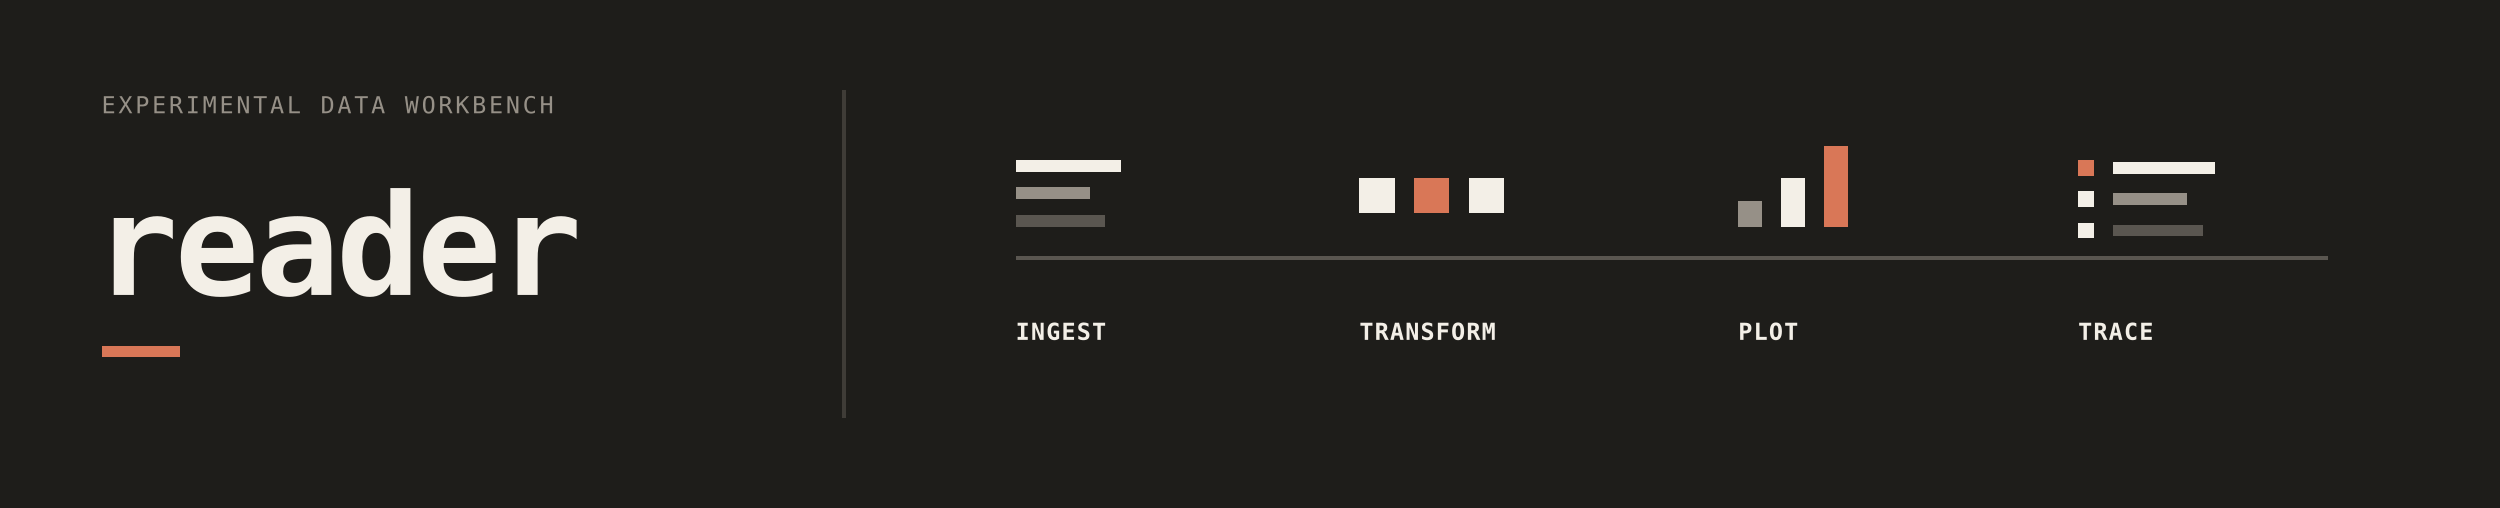
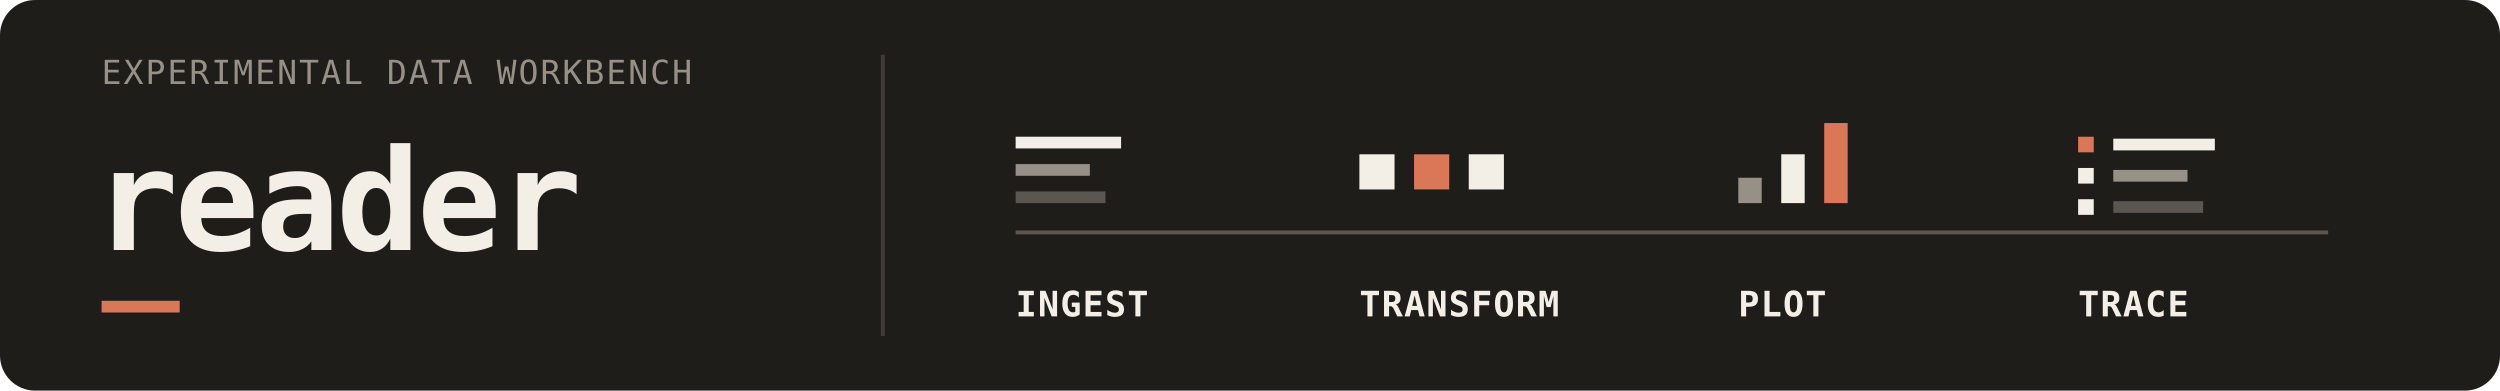
- <svg xmlns="http://www.w3.org/2000/svg" width="1280" height="260" viewBox="0 0 1280 260" fill="none" shape-rendering="crispEdges">
-   <rect width="1280" height="260" fill="#1E1D1A" />
+ <svg xmlns="http://www.w3.org/2000/svg" width="1280" height="200" viewBox="0 0 1280 200" fill="none" shape-rendering="geometricPrecision">
+   <rect width="1280" height="200" rx="18" fill="#1E1D1A" />
  <g font-family="Menlo, Monaco, Consolas, monospace">
-     <text x="52" y="58" fill="#969087" font-size="12" letter-spacing="1.4">EXPERIMENTAL DATA WORKBENCH</text>
-     <text x="48" y="151" fill="#F3EFE7" font-size="72" font-weight="700" letter-spacing="-2">reader</text>
-     <rect x="52" y="177" width="40" height="6" fill="#D97757" />
+     <text x="52" y="43" fill="#969087" font-size="17" letter-spacing="1">EXPERIMENTAL DATA WORKBENCH</text>
+     <text x="48" y="128" fill="#F3EFE7" font-size="72" font-weight="700" letter-spacing="-2">reader</text>
+     <rect x="52" y="154" width="40" height="6" fill="#D97757" />
  </g>
-   <path d="M432 46V214" stroke="#3F3C37" stroke-width="2" />
-   <path d="M520 132H1192" stroke="#5A5650" stroke-width="2" />
+   <path d="M452 28V172" stroke="#3F3C37" stroke-width="2" />
+   <path d="M520 119H1192" stroke="#5A5650" stroke-width="2" />
  <g font-family="Menlo, Monaco, Consolas, monospace">
-     <g transform="translate(520 0)">
+     <g transform="translate(520 -12)">
      <rect x="0" y="82" width="54" height="6" fill="#F3EFE7" />
      <rect x="0" y="96" width="38" height="6" fill="#969087" />
      <rect x="0" y="110" width="46" height="6" fill="#5A5650" />
-       <text x="0" y="174" fill="#F3EFE7" font-size="12" font-weight="700" letter-spacing="0.6">INGEST</text>
+       <text x="0" y="174" fill="#F3EFE7" font-size="18" font-weight="700" letter-spacing="0.6">INGEST</text>
    </g>
-     <g transform="translate(696 0)">
+     <g transform="translate(696 -12)">
      <rect x="0" y="91" width="18" height="18" fill="#F3EFE7" />
      <rect x="28" y="91" width="18" height="18" fill="#D97757" />
      <rect x="56" y="91" width="18" height="18" fill="#F3EFE7" />
-       <text x="0" y="174" fill="#F3EFE7" font-size="12" font-weight="700" letter-spacing="0.6">TRANSFORM</text>
+       <text x="0" y="174" fill="#F3EFE7" font-size="18" font-weight="700" letter-spacing="0.6">TRANSFORM</text>
    </g>
-     <g transform="translate(890 0)">
+     <g transform="translate(890 -12)">
      <rect x="0" y="103" width="12" height="13" fill="#969087" />
      <rect x="22" y="91" width="12" height="25" fill="#F3EFE7" />
      <rect x="44" y="75" width="12" height="41" fill="#D97757" />
-       <text x="0" y="174" fill="#F3EFE7" font-size="12" font-weight="700" letter-spacing="0.6">PLOT</text>
+       <text x="0" y="174" fill="#F3EFE7" font-size="18" font-weight="700" letter-spacing="0.6">PLOT</text>
    </g>
-     <g transform="translate(1064 0)">
+     <g transform="translate(1064 -12)">
      <rect x="0" y="82" width="8" height="8" fill="#D97757" />
      <rect x="18" y="83" width="52" height="6" fill="#F3EFE7" />
      <rect x="0" y="98" width="8" height="8" fill="#F3EFE7" />
      <rect x="18" y="99" width="38" height="6" fill="#969087" />
      <rect x="0" y="114" width="8" height="8" fill="#F3EFE7" />
      <rect x="18" y="115" width="46" height="6" fill="#5A5650" />
-       <text x="0" y="174" fill="#F3EFE7" font-size="12" font-weight="700" letter-spacing="0.6">TRACE</text>
+       <text x="0" y="174" fill="#F3EFE7" font-size="18" font-weight="700" letter-spacing="0.6">TRACE</text>
    </g>
  </g>
</svg>
